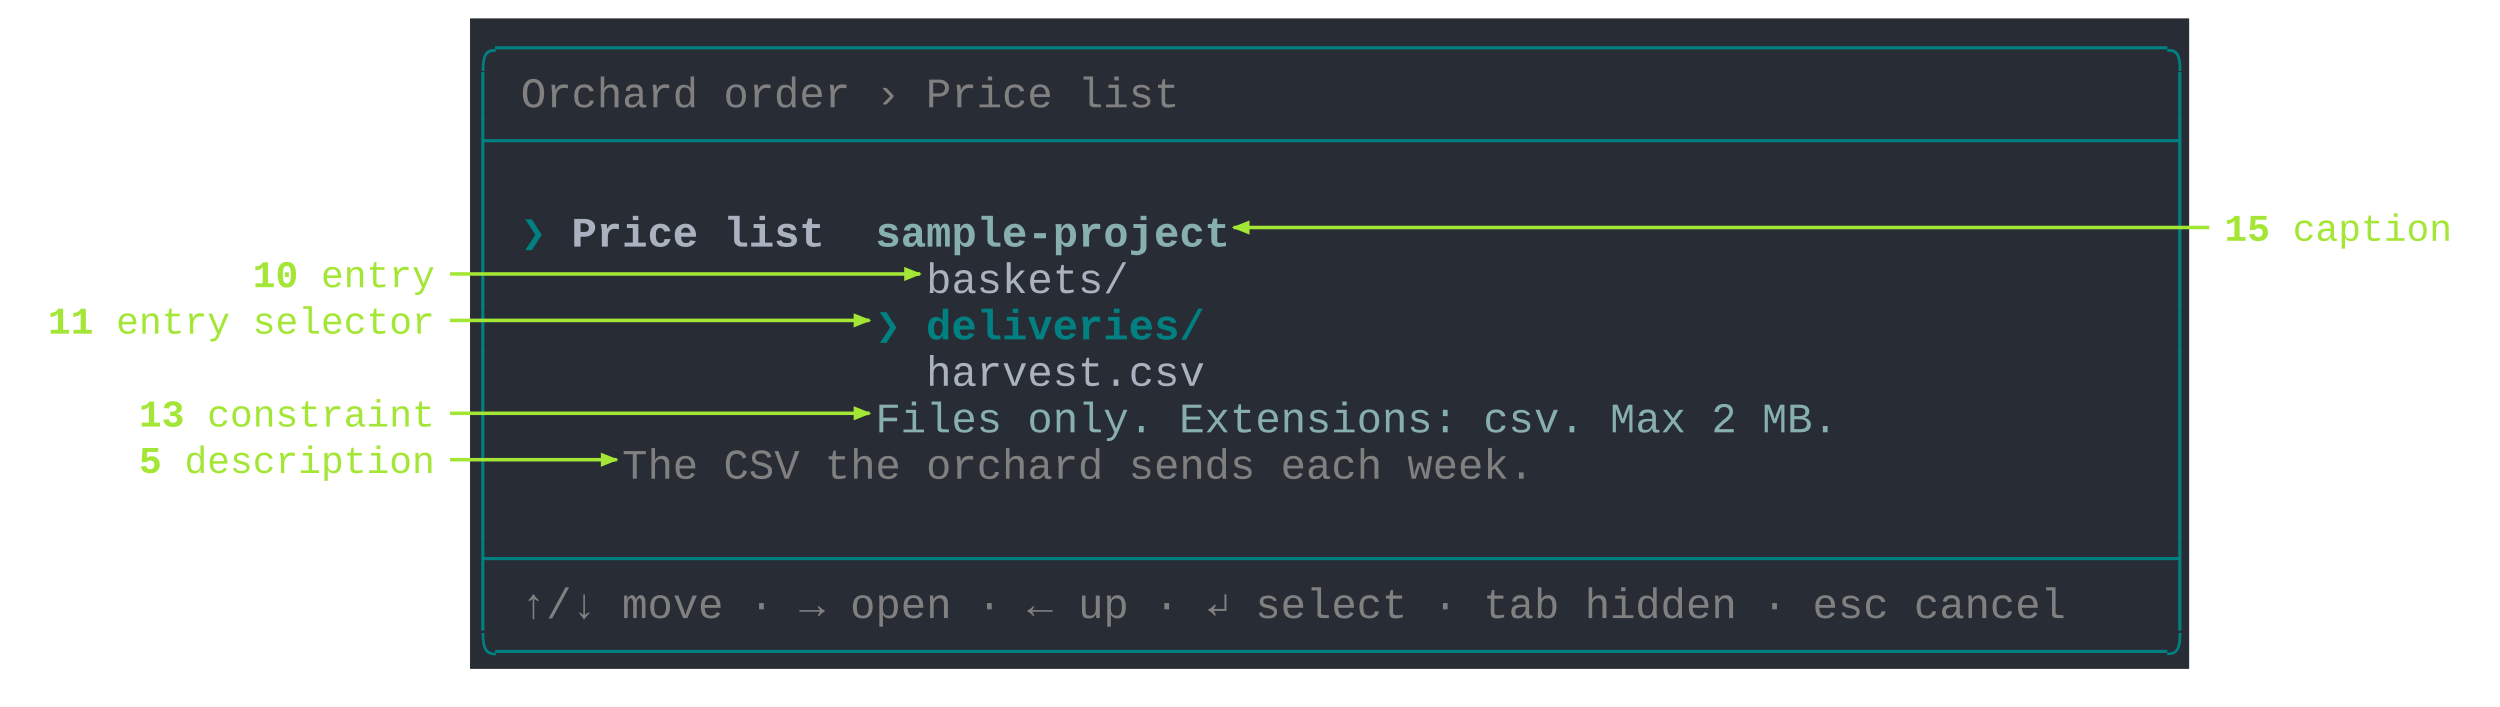
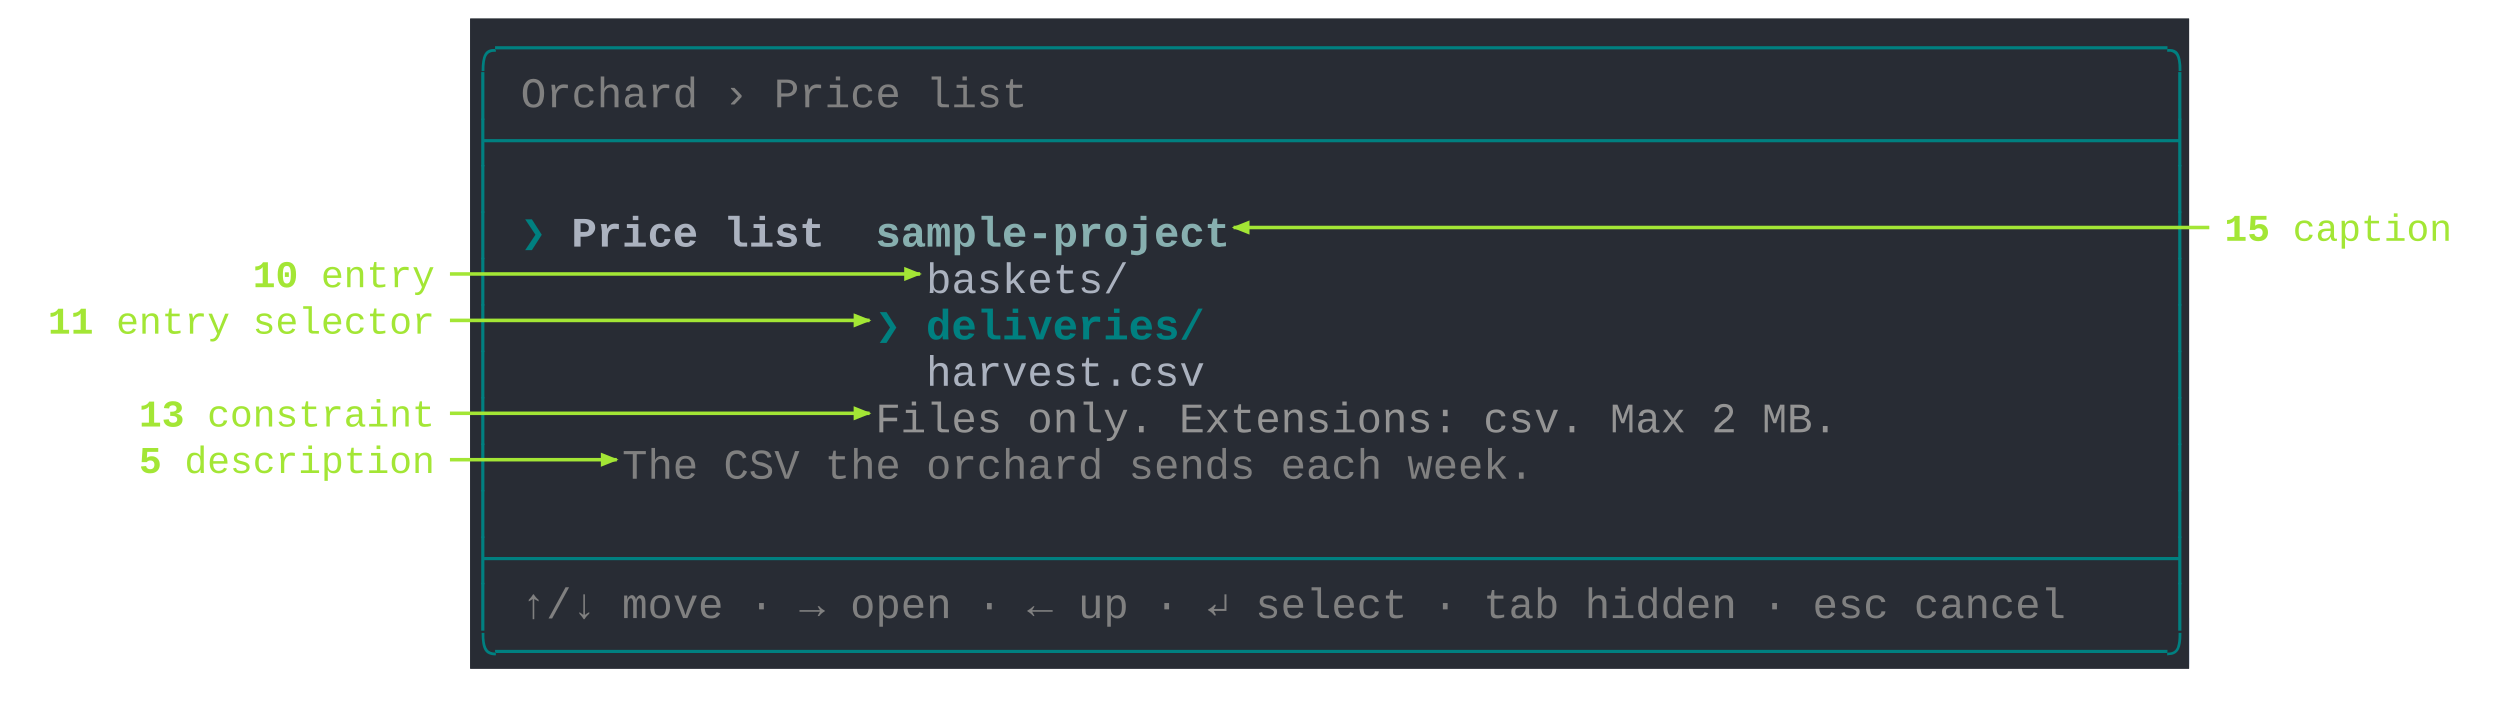
<svg xmlns="http://www.w3.org/2000/svg" xmlns:xlink="http://www.w3.org/1999/xlink" width="989.00" height="279.53">
  <defs>
    <marker id="anatomy-arrow" viewBox="0 0 10 10" refX="9" refY="5" markerWidth="5" markerHeight="5" orient="auto-start-reverse">
      <path d="M 0 1 L 10 5 L 0 9 z" fill="rgb(163,230,53)" />
    </marker>
  </defs>
  <g transform="translate(186.00,7.35)">
    <svg width="680" height="257.18">
      <rect width="680" height="257.18" rx="0" ry="0" class="a" />
      <svg height="257.18" viewBox="0 0 68 25.718" width="680">
-         <style>.a{fill:rgb(40,44,52)}.b{font-family:Consolas,"Courier New",Courier,"Liberation Mono",monospace}.c{fill:rgb(0,128,128);white-space:pre}.d{fill:transparent}.e{fill:rgb(82,139,255)}.f{fill:rgb(128,128,128);white-space:pre}.g{fill:rgb(0,128,128);font-weight:bold;white-space:pre}.h{fill:rgb(171,178,191);font-weight:bold;white-space:pre}.i{fill:rgb(135,175,175);font-weight:bold;white-space:pre}.j{fill:rgb(171,178,191);white-space:pre}.k{fill:rgb(135,175,175);white-space:pre}</style>
+         <style>.a{fill:rgb(40,44,52)}.b{font-family:Consolas,"Courier New",Courier,"Liberation Mono",monospace}.c{fill:rgb(0,128,128);white-space:pre}.d{fill:transparent}.e{fill:rgb(82,139,255)}.f{fill:rgb(128,128,128);white-space:pre}.g{fill:rgb(0,128,128);font-weight:bold;white-space:pre}.h{fill:rgb(171,178,191);font-weight:bold;white-space:pre}.i{fill:rgb(135,175,175);font-weight:bold;white-space:pre}.j{fill:rgb(171,178,191);white-space:pre}.k{fill:rgb(148,148,148);white-space:pre}</style>
        <g font-family="Consolas, &quot;Courier New&quot;, Courier, &quot;Liberation Mono&quot;, monospace" font-size="1.67" class="b">
          <defs>
            <symbol id="1">
              <text x="0" y="1.67" class="c" textLength="68.136" lengthAdjust="spacingAndGlyphs">├──────────────────────────────────────────────────────────────────┤</text>
            </symbol>
            <symbol id="2">
              <text x="0" y="1.67" class="c" textLength="1.002" lengthAdjust="spacingAndGlyphs">│</text>
              <text x="67.134" y="1.67" class="c" textLength="1.002" lengthAdjust="spacingAndGlyphs">│</text>
            </symbol>
            <symbol id="a">
              <rect height="14" width="68" x="0" y="0" class="d" />
            </symbol>
            <symbol id="b">
              <rect height="1.837" width="1.102" class="e" />
            </symbol>
          </defs>
          <rect height="25.718" width="68" class="a" />
          <svg x="0" y="0" width="68">
            <svg x="0">
              <use xlink:href="#a" />
              <use xlink:href="#b" x="67.996" y="23.706" />
              <text x="0" y="1.67" class="c" textLength="68.136" lengthAdjust="spacingAndGlyphs">╭──────────────────────────────────────────────────────────────────╮</text>
              <text x="0" y="3.507" class="c" textLength="1.002" lengthAdjust="spacingAndGlyphs">│</text>
              <text x="2.004" y="3.507" class="f" textLength="7.014" lengthAdjust="spacingAndGlyphs">Orchard</text>
-               <text x="10.02" y="3.507" class="f" textLength="5.01" lengthAdjust="spacingAndGlyphs">order</text>
-               <text x="16.032" y="3.507" class="f" textLength="1.002" lengthAdjust="spacingAndGlyphs">›</text>
-               <text x="18.036" y="3.507" class="f" textLength="5.01" lengthAdjust="spacingAndGlyphs">Price</text>
-               <text x="24.048" y="3.507" class="f" textLength="4.008" lengthAdjust="spacingAndGlyphs">list</text>
+               <text x="10.02" y="3.507" class="f" textLength="1.002" lengthAdjust="spacingAndGlyphs">›</text>
+               <text x="12.024" y="3.507" class="f" textLength="5.01" lengthAdjust="spacingAndGlyphs">Price</text>
+               <text x="18.036" y="3.507" class="f" textLength="4.008" lengthAdjust="spacingAndGlyphs">list</text>
              <text x="67.134" y="3.507" class="c" textLength="1.002" lengthAdjust="spacingAndGlyphs">│</text>
              <use xlink:href="#1" y="3.674" />
              <use xlink:href="#2" y="5.511" />
              <text x="0" y="9.018" class="c" textLength="1.002" lengthAdjust="spacingAndGlyphs">│</text>
              <text x="2.004" y="9.018" class="g" textLength="1.002" lengthAdjust="spacingAndGlyphs">❯</text>
              <text x="4.008" y="9.018" class="h" textLength="5.01" lengthAdjust="spacingAndGlyphs">Price</text>
              <text x="10.02" y="9.018" class="h" textLength="4.008" lengthAdjust="spacingAndGlyphs">list</text>
              <text x="16.032" y="9.018" class="i" textLength="14.028" lengthAdjust="spacingAndGlyphs">sample-project</text>
              <text x="67.134" y="9.018" class="c" textLength="1.002" lengthAdjust="spacingAndGlyphs">│</text>
              <text x="0" y="10.855" class="c" textLength="1.002" lengthAdjust="spacingAndGlyphs">│</text>
              <text x="18.036" y="10.855" class="j" textLength="8.016" lengthAdjust="spacingAndGlyphs">baskets/</text>
              <text x="67.134" y="10.855" class="c" textLength="1.002" lengthAdjust="spacingAndGlyphs">│</text>
              <text x="0" y="12.692" class="c" textLength="1.002" lengthAdjust="spacingAndGlyphs">│</text>
              <text x="16.032" y="12.692" class="g" textLength="1.002" lengthAdjust="spacingAndGlyphs">❯</text>
              <text x="18.036" y="12.692" class="g" textLength="11.022" lengthAdjust="spacingAndGlyphs">deliveries/</text>
              <text x="67.134" y="12.692" class="c" textLength="1.002" lengthAdjust="spacingAndGlyphs">│</text>
              <text x="0" y="14.529" class="c" textLength="1.002" lengthAdjust="spacingAndGlyphs">│</text>
              <text x="18.036" y="14.529" class="j" textLength="11.022" lengthAdjust="spacingAndGlyphs">harvest.csv</text>
              <text x="67.134" y="14.529" class="c" textLength="1.002" lengthAdjust="spacingAndGlyphs">│</text>
              <text x="0" y="16.366" class="c" textLength="1.002" lengthAdjust="spacingAndGlyphs">│</text>
              <text x="16.032" y="16.366" class="k" textLength="5.01" lengthAdjust="spacingAndGlyphs">Files</text>
              <text x="22.044" y="16.366" class="k" textLength="5.01" lengthAdjust="spacingAndGlyphs">only.</text>
              <text x="28.056" y="16.366" class="k" textLength="11.022" lengthAdjust="spacingAndGlyphs">Extensions:</text>
              <text x="40.08" y="16.366" class="k" textLength="4.008" lengthAdjust="spacingAndGlyphs">csv.</text>
              <text x="45.09" y="16.366" class="k" textLength="3.006" lengthAdjust="spacingAndGlyphs">Max</text>
              <text x="49.098" y="16.366" class="k" textLength="1.002" lengthAdjust="spacingAndGlyphs">2</text>
              <text x="51.102" y="16.366" class="k" textLength="3.006" lengthAdjust="spacingAndGlyphs">MB.</text>
              <text x="67.134" y="16.366" class="c" textLength="1.002" lengthAdjust="spacingAndGlyphs">│</text>
              <text x="0" y="18.203" class="c" textLength="1.002" lengthAdjust="spacingAndGlyphs">│</text>
              <text x="6.012" y="18.203" class="f" textLength="3.006" lengthAdjust="spacingAndGlyphs">The</text>
              <text x="10.02" y="18.203" class="f" textLength="3.006" lengthAdjust="spacingAndGlyphs">CSV</text>
              <text x="14.028" y="18.203" class="f" textLength="3.006" lengthAdjust="spacingAndGlyphs">the</text>
              <text x="18.036" y="18.203" class="f" textLength="7.014" lengthAdjust="spacingAndGlyphs">orchard</text>
              <text x="26.052" y="18.203" class="f" textLength="5.01" lengthAdjust="spacingAndGlyphs">sends</text>
              <text x="32.064" y="18.203" class="f" textLength="4.008" lengthAdjust="spacingAndGlyphs">each</text>
              <text x="37.074" y="18.203" class="f" textLength="5.01" lengthAdjust="spacingAndGlyphs">week.</text>
              <text x="67.134" y="18.203" class="c" textLength="1.002" lengthAdjust="spacingAndGlyphs">│</text>
              <use xlink:href="#2" y="18.37" />
              <use xlink:href="#1" y="20.207" />
              <text x="0" y="23.714" class="c" textLength="1.002" lengthAdjust="spacingAndGlyphs">│</text>
              <text x="2.004" y="23.714" class="f" textLength="3.006" lengthAdjust="spacingAndGlyphs">↑/↓</text>
              <text x="6.012" y="23.714" class="f" textLength="4.008" lengthAdjust="spacingAndGlyphs">move</text>
              <text x="11.022" y="23.714" class="f" textLength="1.002" lengthAdjust="spacingAndGlyphs">·</text>
              <text x="13.026" y="23.714" class="f" textLength="1.002" lengthAdjust="spacingAndGlyphs">→</text>
              <text x="15.03" y="23.714" class="f" textLength="4.008" lengthAdjust="spacingAndGlyphs">open</text>
              <text x="20.04" y="23.714" class="f" textLength="1.002" lengthAdjust="spacingAndGlyphs">·</text>
              <text x="22.044" y="23.714" class="f" textLength="1.002" lengthAdjust="spacingAndGlyphs">←</text>
              <text x="24.048" y="23.714" class="f" textLength="2.004" lengthAdjust="spacingAndGlyphs">up</text>
              <text x="27.054" y="23.714" class="f" textLength="1.002" lengthAdjust="spacingAndGlyphs">·</text>
              <text x="29.058" y="23.714" class="f" textLength="1.002" lengthAdjust="spacingAndGlyphs">↵</text>
              <text x="31.062" y="23.714" class="f" textLength="6.012" lengthAdjust="spacingAndGlyphs">select</text>
              <text x="38.076" y="23.714" class="f" textLength="1.002" lengthAdjust="spacingAndGlyphs">·</text>
              <text x="40.08" y="23.714" class="f" textLength="3.006" lengthAdjust="spacingAndGlyphs">tab</text>
              <text x="44.088" y="23.714" class="f" textLength="6.012" lengthAdjust="spacingAndGlyphs">hidden</text>
              <text x="51.102" y="23.714" class="f" textLength="1.002" lengthAdjust="spacingAndGlyphs">·</text>
              <text x="53.106" y="23.714" class="f" textLength="3.006" lengthAdjust="spacingAndGlyphs">esc</text>
              <text x="57.114" y="23.714" class="f" textLength="6.012" lengthAdjust="spacingAndGlyphs">cancel</text>
              <text x="67.134" y="23.714" class="c" textLength="1.002" lengthAdjust="spacingAndGlyphs">│</text>
              <text x="0" y="25.551" class="c" textLength="68.136" lengthAdjust="spacingAndGlyphs">╰──────────────────────────────────────────────────────────────────╯</text>
            </svg>
          </svg>
        </g>
      </svg>
    </svg>
  </g>
  <g>
    <path d="M 874.00 90.01 L 872.00 90.01 L 488.00 90.01" fill="none" stroke="rgb(163,230,53)" stroke-width="1.4" stroke-linejoin="round" marker-end="url(#anatomy-arrow)" />
    <text x="880.00" y="95.26" text-anchor="start" fill="rgb(163,230,53)" font-family="Consolas, &quot;Courier New&quot;, Courier, monospace" font-size="15.0">
      <tspan font-weight="bold">15</tspan>  caption</text>
    <path d="M 178.00 108.38 L 180.00 108.38 L 364.00 108.38" fill="none" stroke="rgb(163,230,53)" stroke-width="1.4" stroke-linejoin="round" marker-end="url(#anatomy-arrow)" />
    <text x="172.00" y="113.63" text-anchor="end" fill="rgb(163,230,53)" font-family="Consolas, &quot;Courier New&quot;, Courier, monospace" font-size="15.0">
      <tspan font-weight="bold">10</tspan>  entry</text>
    <path d="M 178.00 126.75 L 180.00 126.75 L 344.00 126.75" fill="none" stroke="rgb(163,230,53)" stroke-width="1.4" stroke-linejoin="round" marker-end="url(#anatomy-arrow)" />
    <text x="172.00" y="132.00" text-anchor="end" fill="rgb(163,230,53)" font-family="Consolas, &quot;Courier New&quot;, Courier, monospace" font-size="15.0">
      <tspan font-weight="bold">11</tspan>  entry selector</text>
    <path d="M 178.00 163.49 L 180.00 163.49 L 344.00 163.49" fill="none" stroke="rgb(163,230,53)" stroke-width="1.4" stroke-linejoin="round" marker-end="url(#anatomy-arrow)" />
    <text x="172.00" y="168.74" text-anchor="end" fill="rgb(163,230,53)" font-family="Consolas, &quot;Courier New&quot;, Courier, monospace" font-size="15.0">
      <tspan font-weight="bold">13</tspan>  constraint</text>
    <path d="M 178.00 181.86 L 180.00 181.86 L 244.00 181.86" fill="none" stroke="rgb(163,230,53)" stroke-width="1.4" stroke-linejoin="round" marker-end="url(#anatomy-arrow)" />
    <text x="172.00" y="187.11" text-anchor="end" fill="rgb(163,230,53)" font-family="Consolas, &quot;Courier New&quot;, Courier, monospace" font-size="15.0">
      <tspan font-weight="bold">5</tspan>  description</text>
  </g>
</svg>
